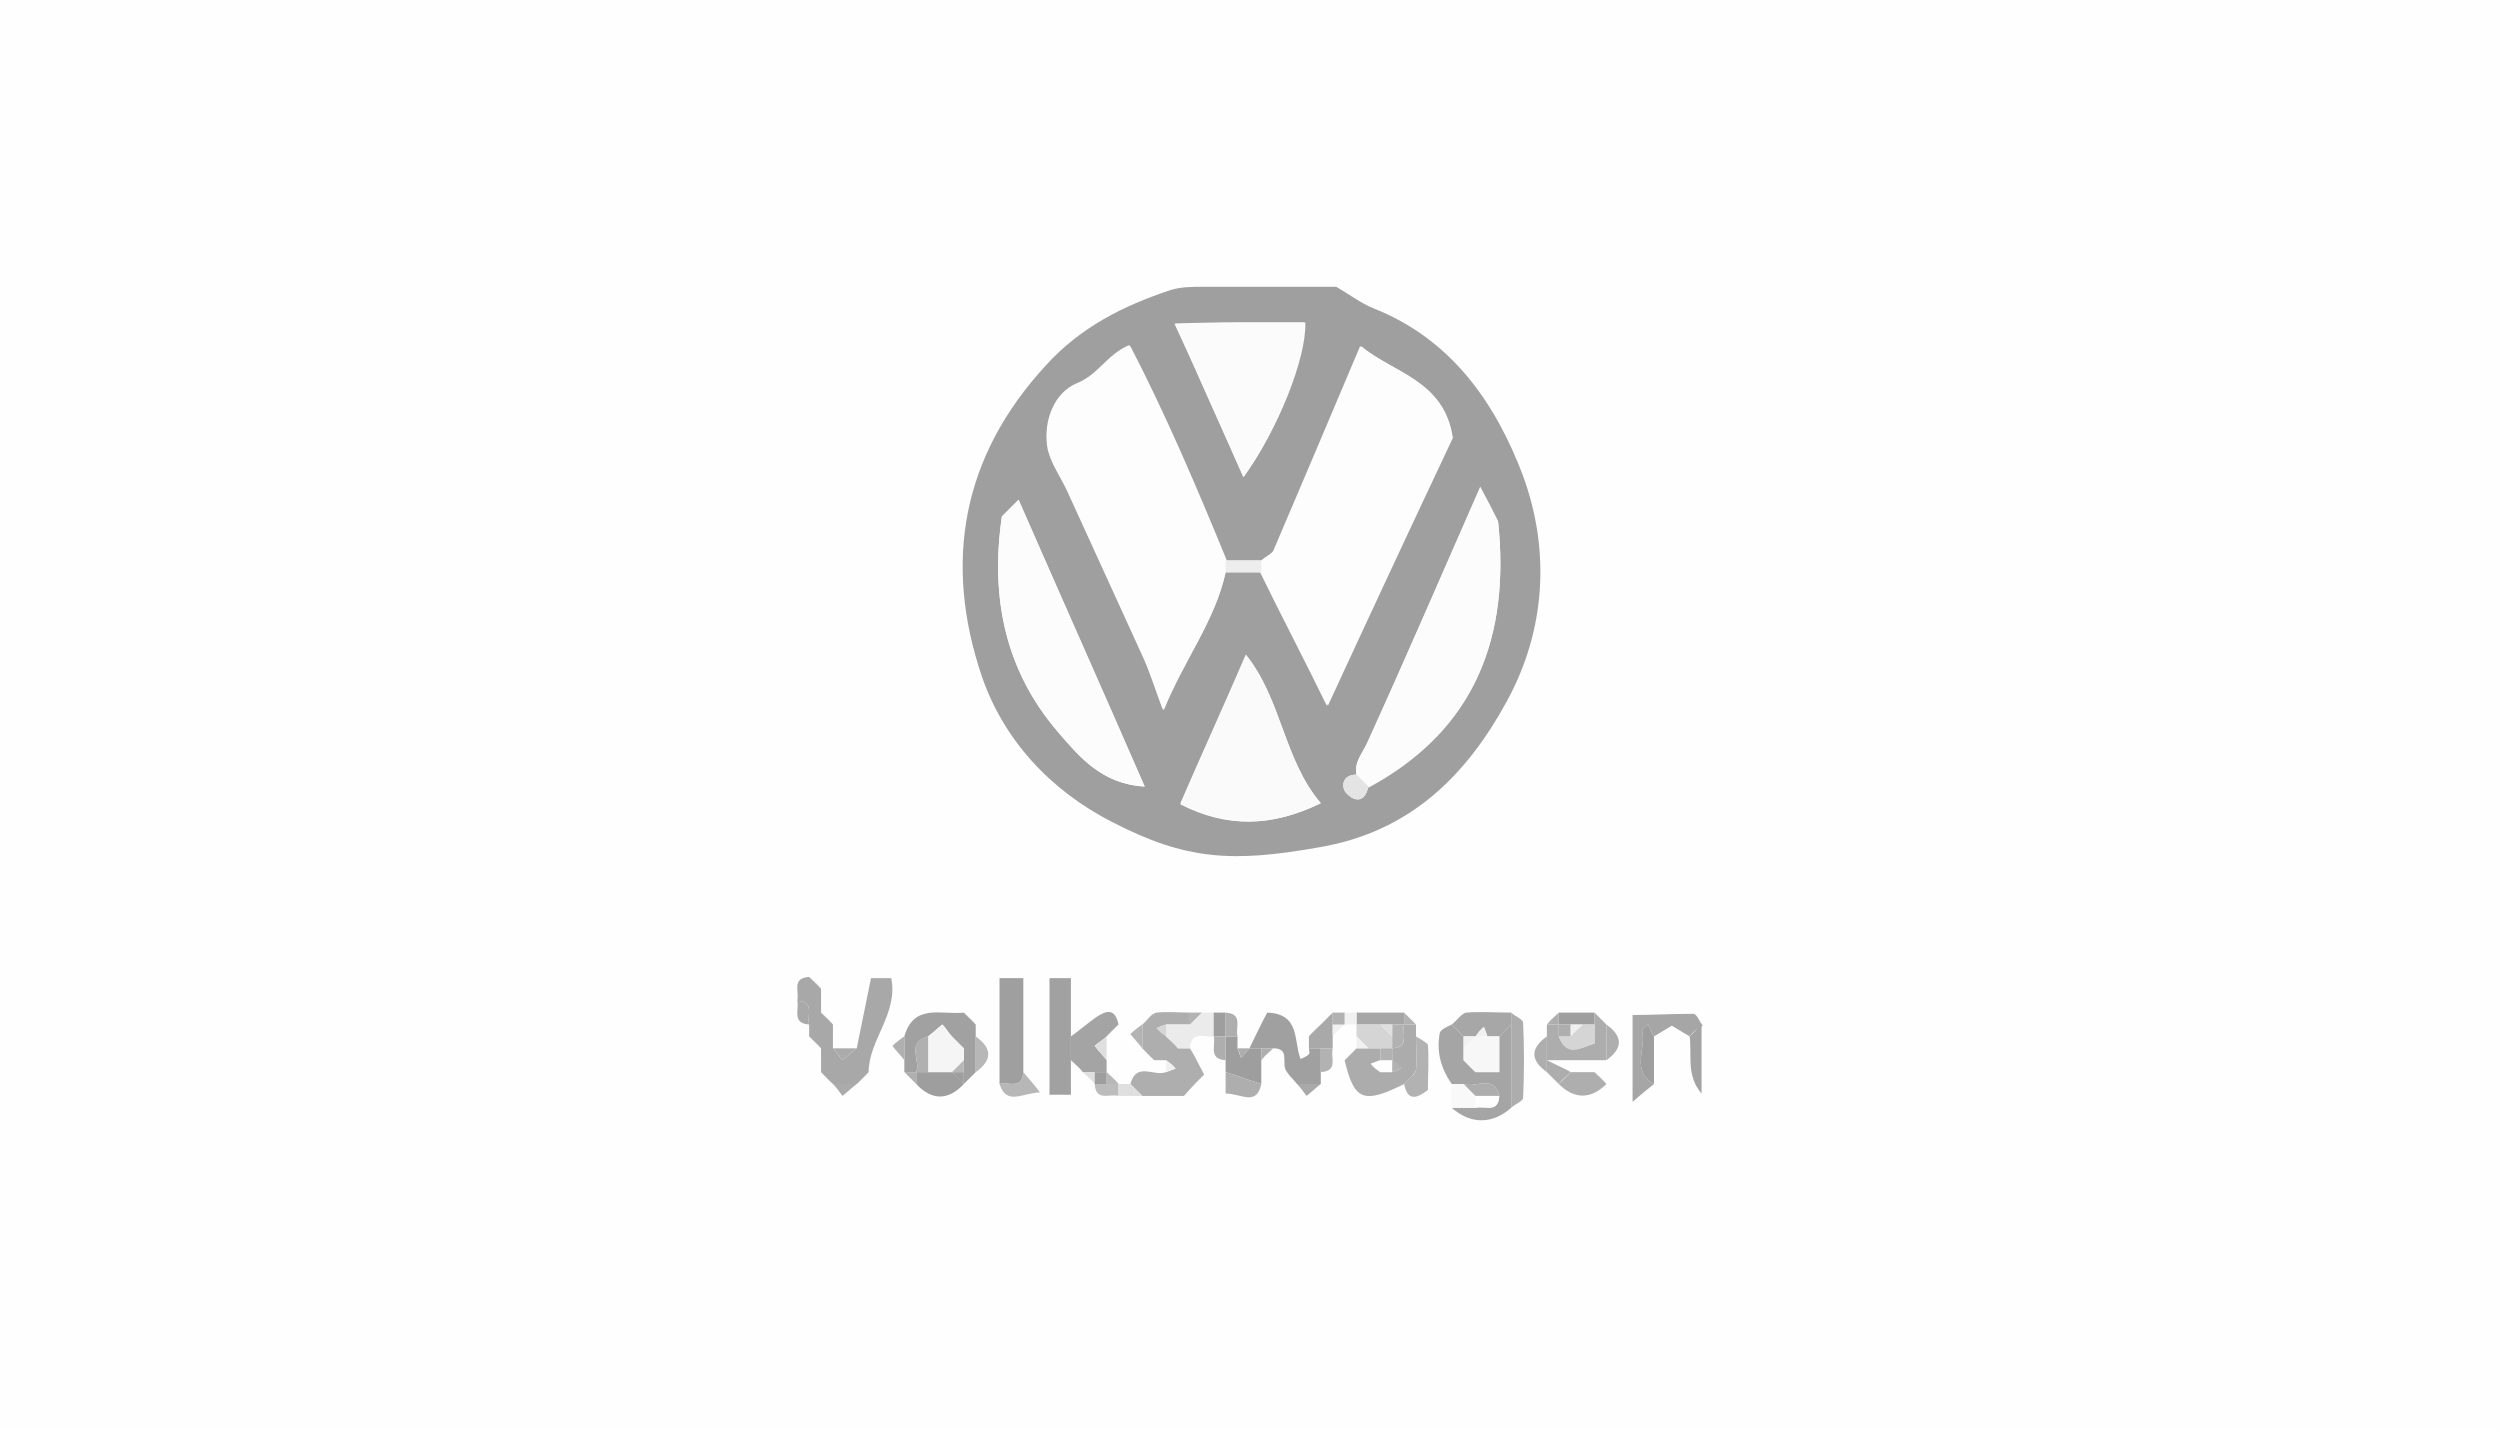
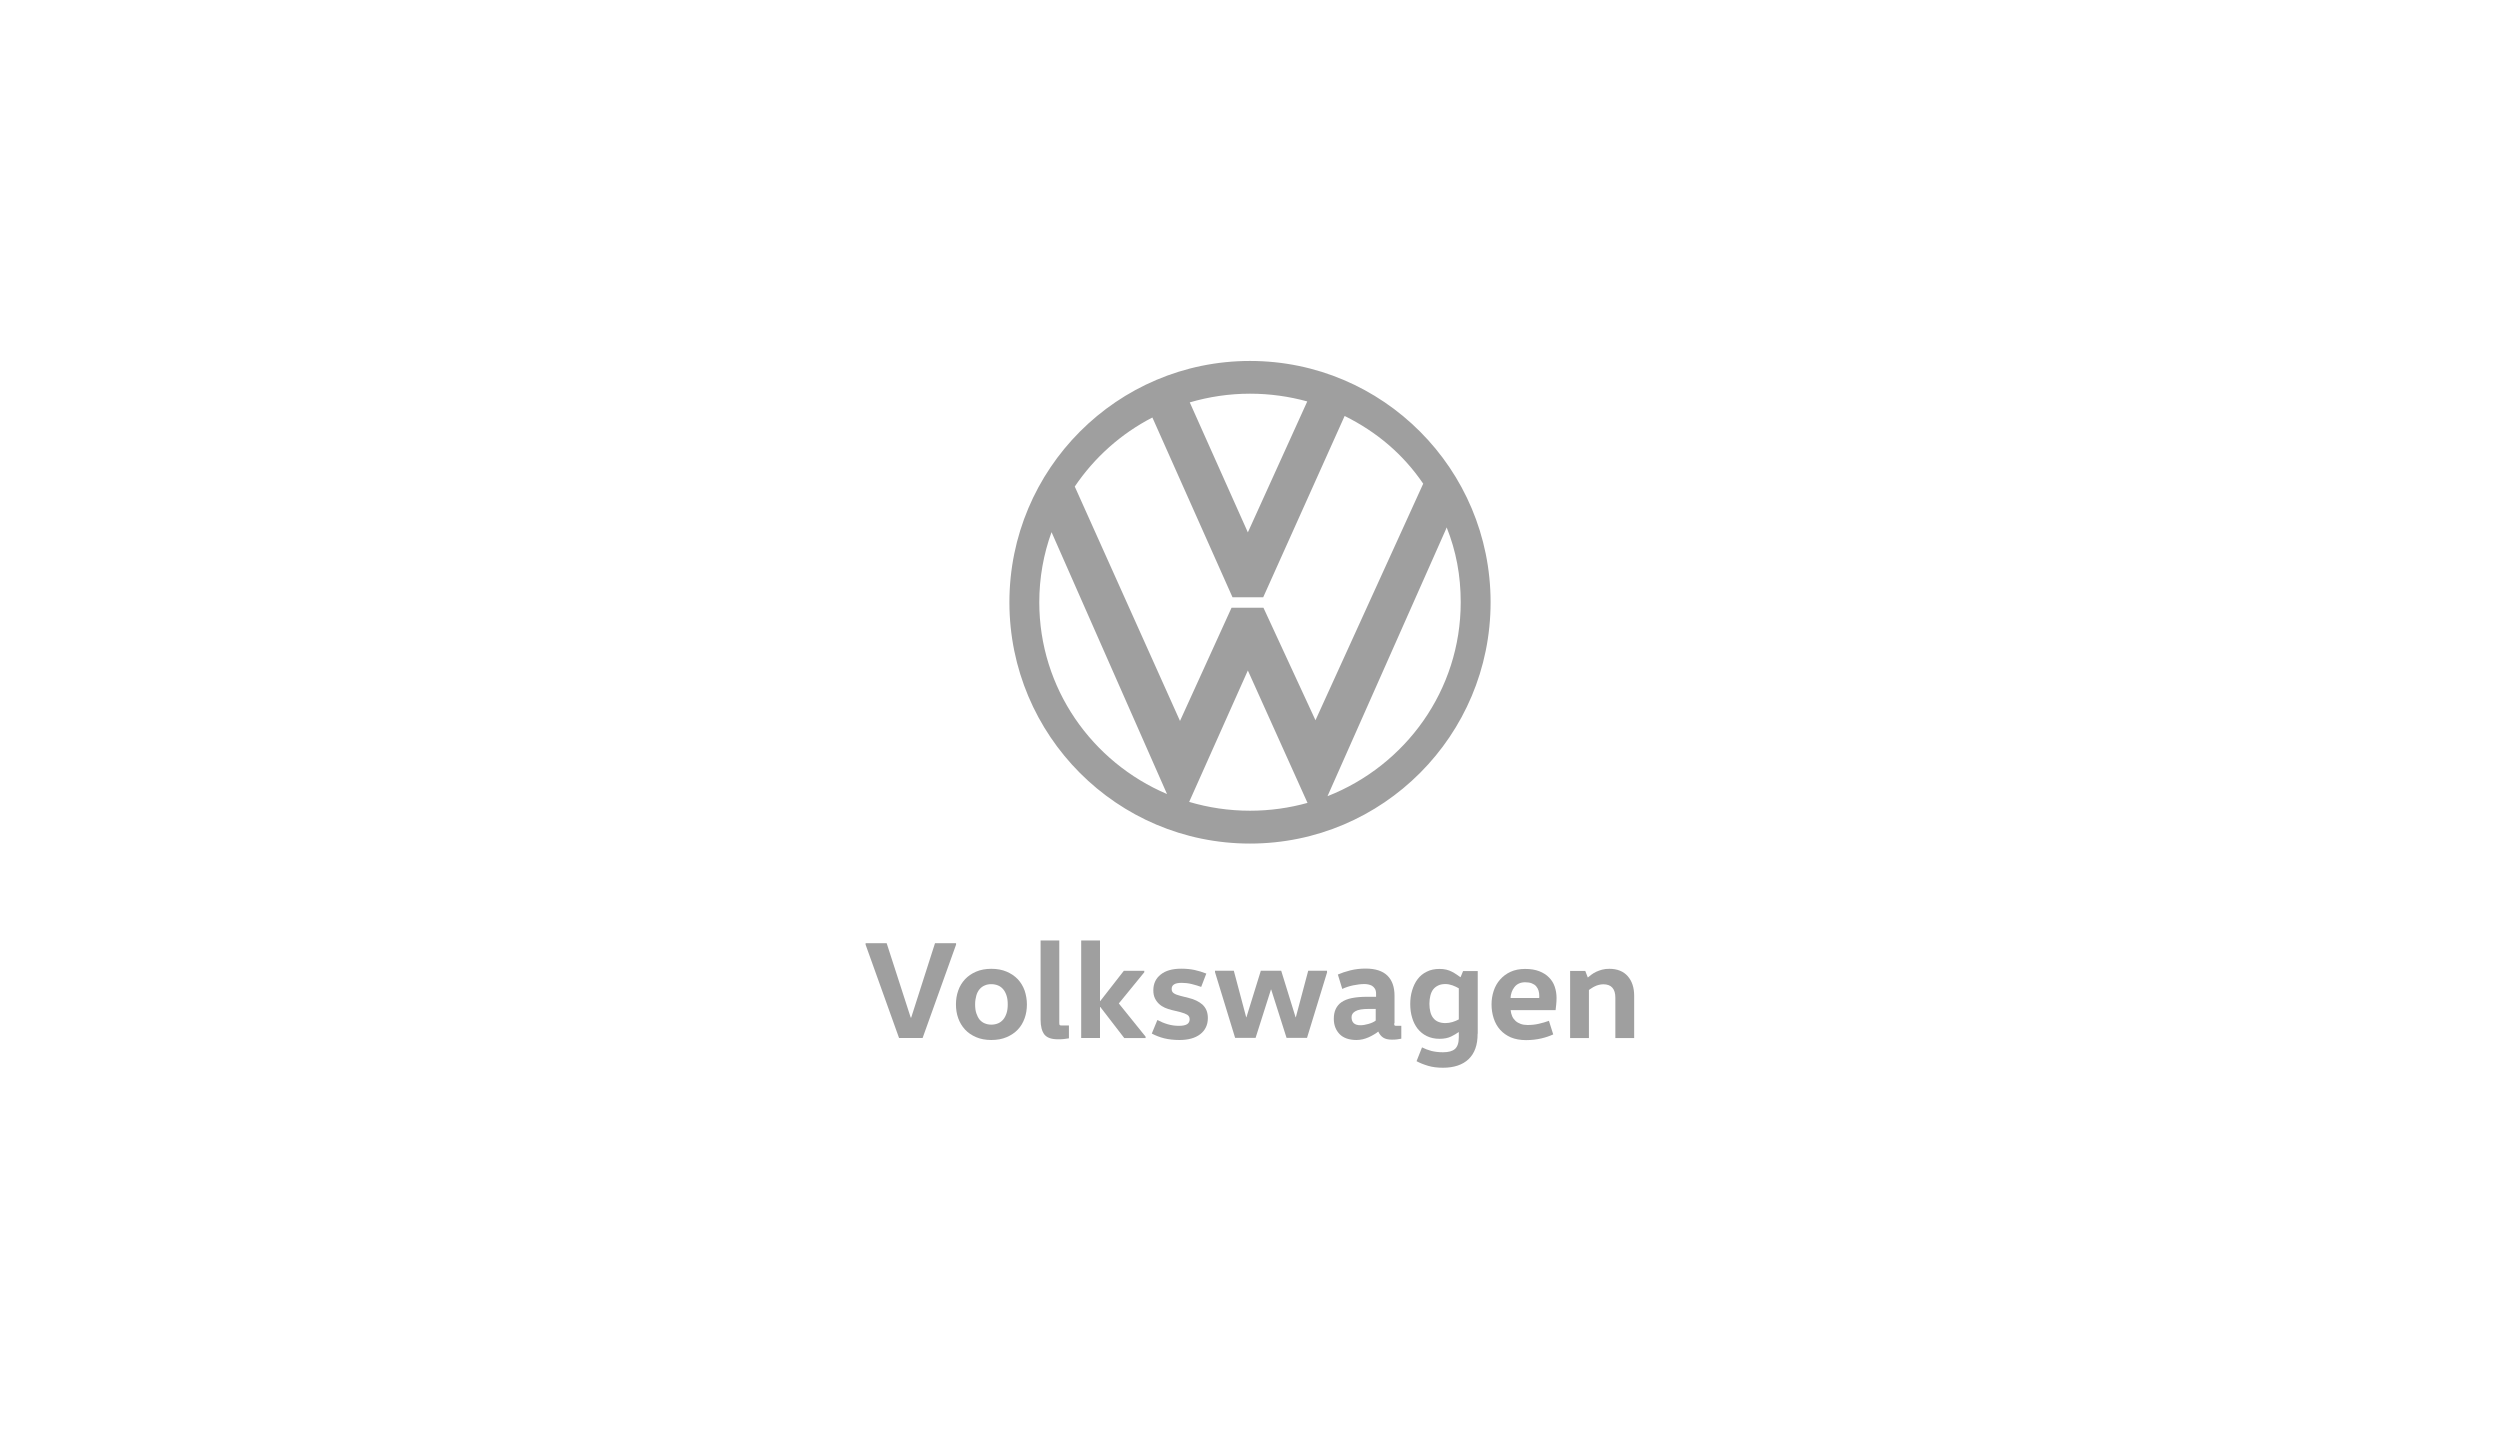
- <svg xmlns="http://www.w3.org/2000/svg" version="1.1" id="Warstwa_1" x="0px" y="0px" viewBox="0 0 210.1 120.1" style="enable-background:new 0 0 210.1 120.1;" xml:space="preserve">
+ <svg xmlns="http://www.w3.org/2000/svg" version="1.1" id="Warstwa_1" x="0px" y="0px" viewBox="0 0 210 120" style="enable-background:new 0 0 210 120;" xml:space="preserve">
  <style type="text/css">
- 	.st0{fill:#FEFEFE;}
- 	.st1{fill:#9F9F9F;}
- 	.st2{fill:#A8A8A8;}
- 	.st3{fill:#A5A5A5;}
- 	.st4{fill:#AEAEAE;}
- 	.st5{fill:#A1A1A1;}
- 	.st6{fill:#ACACAC;}
- 	.st7{fill:#A0A0A0;}
- 	.st8{fill:#A6A6A6;}
- 	.st9{fill:#ADADAD;}
- 	.st10{fill:#A4A4A4;}
- 	.st11{fill:#9E9E9E;}
- 	.st12{fill:#A7A7A7;}
- 	.st13{fill:#A3A3A3;}
- 	.st14{fill:#B2B2B2;}
- 	.st15{fill:#EBEBEB;}
- 	.st16{fill:#A9A9A9;}
- 	.st17{fill:#B7B7B7;}
- 	.st18{fill:#D5D5D5;}
- 	.st19{fill:#F9F9F9;}
- 	.st20{fill:#ABABAB;}
- 	.st21{fill:#DFDFDF;}
- 	.st22{fill:#B0B0B0;}
- 	.st23{fill:#B3B3B3;}
- 	.st24{fill:#BCBCBC;}
- 	.st25{fill:#F1F1F1;}
- 	.st26{fill:#FDFDFD;}
- 	.st27{fill:#FCFCFC;}
- 	.st28{fill:#FAFAFA;}
- 	.st29{fill:#FBFBFB;}
- 	.st30{fill:#EDEDED;}
- 	.st31{fill:#E4E4E4;}
- 	.st32{fill:#F7F7F7;}
- 	.st33{fill:#F2F2F2;}
- 	.st34{fill:#D6D6D6;}
- 	.st35{fill:#F5F5F5;}
- 	.st36{fill:#F0F0F0;}
+ 	.st0{fill:#9F9F9F;}
</style>
  <g>
-     <path class="st0" d="M0,120.1c0-40.3,0-80.7,0-121c70,0,140,0,210,0c0,40.3,0,80.7,0,121C140,120.1,70,120.1,0,120.1z M114,88.1   c-0.3,0.3-0.7,0.7-1,1c0.8,3.4,1.6,3.7,5,2c0.3,1.5,1.1,1.2,2,0.5c0-1.3,0.1-2.5,0-3.8c0-0.3-0.6-0.5-1-0.7c0-0.3,0-0.7,0-1   c-0.3-0.3-0.7-0.7-1-1c-1.3,0-2.7,0-4,0c-0.3,0-0.7,0-1,0s-0.7,0-1,0c-0.3,0.3-0.7,0.7-1,1c-0.3,0.3-0.7,0.7-1,1c0,0.3,0,0.7,0,1   c0,0.2,0.1,0.4,0,0.5c-0.2,0.2-0.4,0.3-0.7,0.4c-0.6-1.5,0-3.7-2.8-3.9c-0.5,0.9-1,2-1.5,3c-0.3,0-0.7,0-1,0c0-0.3,0-0.7,0-1   c-0.2-0.8,0.5-1.9-1-2c-0.3,0-0.7,0-1,0s-0.7,0-1,0s-0.7,0-1,0c-0.9,0-1.9-0.1-2.8,0c-0.4,0.1-0.8,0.6-1.2,1   c-0.3,0.3-0.7,0.5-1,0.8c0.3,0.4,0.7,0.8,1,1.2c0.3,0.3,0.7,0.7,1,1c0.3,0,0.7,0,1,0c0,0.3,0,0.7,0,1c-1,0.4-2.5-0.9-3,1   c-0.3,0-0.7,0-1,0c-0.3-0.3-0.7-0.7-1-1c0-0.3,0-0.7,0-1c0-0.7,0-1.3,0-2c0.3-0.3,0.7-0.7,1-1c-0.3-1.4-1-1.2-1.9-0.6   c-0.7,0.5-1.4,1.1-2.1,1.6c0-1.6,0-3.2,0-4.9c-0.8,0-1.2,0-1.8,0c0,3.3,0,6.5,0,9.8c0.6,0,1.1,0,1.8,0c0-1,0-2,0-2.9   c0.3,0.3,0.7,0.7,1,1s0.7,0.7,1,1c0.1,1.5,1.2,0.8,2,1c0.7,0,1.3,0,2,0c1.2,0,2.5,0,3.5,0c0.7-0.7,1.2-1.3,1.7-1.8   c-0.5-0.9-0.9-1.6-1.2-2.2c0.1-1.5,1.2-0.8,2-1c0.2,0.8-0.5,1.9,1,2c0,0.3,0,0.7,0,1c0,0.6,0,1.2,0,1.8c1.3,0,2.6,1,3-0.8   c0-0.7,0-1.3,0-2c0.3-0.3,0.7-0.7,1-1c1.3,0,0.8,1.1,1,1.7c0.2,0.5,0.6,0.8,1,1.3c0.3,0.3,0.5,0.7,0.8,1c0.4-0.3,0.8-0.7,1.2-1   c0-0.3,0-0.7,0-1c1.5-0.1,0.8-1.2,1-2c0-0.3,0-0.7,0-1c0.3-0.3,0.7-0.7,1-1c0.3,0,0.7,0,1,0c0,0.3,0,0.7,0,1S114,87.7,114,88.1z    M70,91.1c0.3,0.3,0.5,0.7,0.8,1c0.4-0.3,0.8-0.7,1.2-1c0.3-0.3,0.7-0.7,1-1c0-2.7,2.5-4.9,1.9-7.9c-0.7,0-1.1,0-1.7,0   c-0.4,2-0.8,4-1.2,5.9c-0.7,0-1.3,0-2,0c0-0.7,0-1.3,0-2c-0.3-0.3-0.7-0.7-1-1c0-0.7,0-1.3,0-2c-0.3-0.3-0.7-0.7-1-1   c-1.5,0.1-0.8,1.2-1,2c0.2,0.8-0.5,1.9,1,2c0,0.3,0,0.7,0,1c0.3,0.3,0.7,0.7,1,1c0,0.7,0,1.3,0,2C69.3,90.4,69.7,90.7,70,91.1z    M131,85.1c-0.3,0.3-0.7,0.7-1,1c0,0.3,0,0.7,0,1c-1.4,1-1.4,2,0,3c0.3,0.3,0.7,0.7,1,1c1.3,1.4,2.7,1.4,4,0c-0.3-0.3-0.7-0.7-1-1   c-0.7,0-1.3,0-2,0c-0.3-0.2-0.6-0.3-2-1c2.4,0,3.7,0,5,0c1.4-1,1.4-2,0-3c-0.3-0.3-0.7-0.7-1-1C133,85.1,132,85.1,131,85.1z    M77,91.1c1.3,1.4,2.7,1.4,4,0c0.3-0.3,0.7-0.7,1-1c1.4-1,1.4-2,0-3c0-0.3,0-0.7,0-1c-0.3-0.3-0.7-0.7-1-1c-1.9,0.2-4.2-0.8-5,2   c-0.3,0.3-0.7,0.5-1,0.8c0.3,0.4,0.7,0.8,1,1.2c0,0.3,0,0.7,0,1C76.3,90.4,76.7,90.7,77,91.1z M127,85.1c-1.3,0-2.5-0.1-3.8,0   c-0.4,0-0.8,0.6-1.2,1c-0.3,0.2-0.9,0.4-1,0.7c-0.3,1.5,0,3,1,4.3c0,0.7,0,1.3,0,2c1.6,1.4,3.4,1.4,5,0c0.3-0.3,0.9-0.5,1-0.8   c0.1-2.1,0.1-4.3,0-6.4C127.9,85.6,127.3,85.3,127,85.1z M143,86.1c-0.3-0.3-0.5-0.9-0.8-1c-1.7,0-3.5,0.1-5.1,0.1   c0,2.5,0,4.6,0,7.3c0.9-0.7,1.4-1.1,1.8-1.5c0-1.3,0-2.7,0-4c0.5-0.3,1-0.6,1.5-0.9c0.5,0.3,1,0.6,1.5,0.9c0.2,1.6-0.3,3.3,1,4.8   C143,90,143,88,143,86.1z M86,90.1c0-2.6,0-5.2,0-7.9c-0.8,0-1.2,0-2,0c0,3,0,6,0,8.9c0.6,1.9,1.8,0.8,3.4,0.7   C86.8,91,86.4,90.5,86,90.1z M112.3,24.1c-3.5,0-7.3,0-11.2,0c-1,0-2,0-2.9,0.3c-3.9,1.3-7.5,3.1-10.4,6.3   c-7.1,7.7-8.6,16.6-5.4,26.1c1.8,5.4,5.7,9.6,11,12.3c6.2,3.2,10,3.4,17.4,2.1c7.6-1.3,12.3-6,15.7-12.2c3.3-6,3.7-12.6,1.4-19   c-2.3-6.2-5.9-11.6-12.6-14.1C114.3,25.5,113.4,24.8,112.3,24.1z" />
-     <path class="st1" d="M112.3,24.1c1.2,0.7,2.1,1.4,3.1,1.8c6.6,2.6,10.3,8,12.6,14.1c2.3,6.3,1.9,13-1.4,19   c-3.4,6.2-8.1,10.9-15.7,12.2c-7.3,1.3-11.2,1.1-17.4-2.1c-5.3-2.7-9.2-7-11-12.3c-3.2-9.5-1.7-18.4,5.4-26.1   c2.9-3.2,6.5-5,10.4-6.3c0.9-0.3,1.9-0.3,2.9-0.3C104.9,24.1,108.7,24.1,112.3,24.1z M114,65.1c-1.2,0-1.3,1-0.9,1.5   c0.7,0.8,1.6,0.9,1.9-0.5c9.1-4.8,11.9-12.8,10.9-22.3c-0.5-1-0.9-1.8-1.5-2.9c-3.2,7.3-6.3,14.5-9.5,21.5   C114.5,63.3,113.8,64,114,65.1z M103,48.1c1,0,2,0,3,0c1.8,3.6,3.7,7.3,5.6,11.2c3.6-7.8,7.1-15.3,10.5-22.5   c-0.7-4.8-4.9-5.4-7.7-7.7c-2.5,6-4.9,11.6-7.3,17.2c-0.1,0.3-0.6,0.5-1,0.8c-1,0-2,0-3,0c-2.5-6.1-5.1-12.2-8.1-18   c-1.9,0.8-2.6,2.5-4.4,3.2c-1.8,0.7-2.8,3.1-2.5,5.3c0.2,1.3,1.1,2.5,1.7,3.8c2.1,4.6,4.2,9.2,6.3,13.8c0.6,1.3,1,2.6,1.7,4.5   C99.5,55.5,102.1,52.2,103,48.1z M84.2,43.4c-1,6.9,0.3,13,4.7,18.1c1.8,2.1,3.7,4.4,7.3,4.6c-3.6-8.2-7.1-16.1-10.6-24.1   C85,42.6,84.7,42.9,84.2,43.4z M111,67.5c-3.1-3.6-3.3-8.8-6.3-12.4c-1.9,4.4-3.8,8.5-5.5,12.5C103.1,69.6,106.9,69.5,111,67.5z    M104.5,40.1c2.9-4,5.2-10,5.1-13c-1.8,0-3.6,0-5.4,0c-1.8,0-3.5,0.1-5.5,0.1C100.8,31.7,102.6,35.8,104.5,40.1z" />
-     <path class="st2" d="M68,87.1c0-0.3,0-0.7,0-1c-0.2-0.8,0.5-1.9-1-2c0.2-0.8-0.5-1.9,1-2c0.3,0.3,0.7,0.7,1,1c0,0.7,0,1.3,0,2   c0.3,0.3,0.7,0.7,1,1c0,0.7,0,1.3,0,2c0.3,0.3,0.5,0.7,0.8,1c0.4-0.3,0.8-0.7,1.2-1c0.4-2,0.8-3.9,1.2-5.9c0.6,0,1,0,1.7,0   c0.6,3-1.9,5.2-1.9,7.9c-0.3,0.3-0.7,0.7-1,1c-0.7,0-1.3,0-2,0c-0.3-0.3-0.7-0.7-1-1c0-0.7,0-1.3,0-2C68.7,87.7,68.3,87.4,68,87.1z   " />
-     <path class="st3" d="M122,91.1c-0.9-1.3-1.3-2.7-1-4.3c0.1-0.3,0.6-0.5,1-0.7c0.3,0.3,0.7,0.7,1,1c0,0.3,0,0.7,0,1s0,0.7,0,1   c0.3,0.3,0.7,0.7,1,1c0.6,0,1.2,0,2,0c0-1.2,0-2.1,0-3c0.3-0.3,0.7-0.7,1-1c0,2.3,0,4.7,0,7c-1.6,1.4-3.4,1.4-5,0c0.7,0,1.3,0,2,0   c0.8-0.2,1.9,0.5,2-1c-0.5-1.9-2-0.6-3-1C122.7,91.1,122.3,91.1,122,91.1z" />
-     <path class="st4" d="M100,88.1c0.4,0.6,0.7,1.3,1.2,2.2c-0.5,0.5-1,1-1.7,1.8c-1.1,0-2.3,0-3.5,0c-0.3-0.3-0.7-0.7-1-1   c0.5-1.9,2-0.6,3-1c0.3-0.1,0.6-0.2,0.8-0.3c-0.3-0.2-0.6-0.4-0.8-0.7c-0.3,0-0.7,0-1,0c-0.3-0.3-0.7-0.7-1-1c0-0.7,0-1.3,0-2   c0.4-0.3,0.7-0.9,1.2-1c0.9-0.1,1.9,0,2.8,0c0,0.3,0,0.7,0,1c-0.7,0-1.3,0-2,0c-0.3,0.1-0.6,0.2-0.8,0.3c0.3,0.2,0.6,0.4,0.8,0.7   c0.3,0.3,0.7,0.7,1,1C99.3,88.1,99.7,88.1,100,88.1z" />
-     <path class="st5" d="M90,89.1c0,0.9,0,1.9,0,2.9c-0.8,0-1.2,0-1.8,0c0-3.3,0-6.5,0-9.8c0.6,0,1.1,0,1.8,0c0,1.7,0,3.3,0,4.9   C90,87.7,90,88.4,90,89.1z" />
-     <path class="st6" d="M119,86.1c0,0.3,0,0.7,0,1c0,0.9,0.1,1.9,0,2.8c-0.1,0.4-0.6,0.8-1,1.2c-3.4,1.7-4.2,1.4-5-2   c0.3-0.3,0.7-0.7,1-1c0.3,0,0.7,0,1,0s0.7,0,1,0c0,0.3,0,0.7,0,1c-0.3,0.1-0.6,0.2-0.8,0.3c0.3,0.2,0.6,0.4,0.8,0.7   c0.3,0,0.7,0,1,0c0.3-0.1,0.6-0.2,0.8-0.3c-0.3-0.2-0.6-0.4-0.8-0.7c0-0.3,0-0.7,0-1c1.5-0.1,0.8-1.2,1-2   C118.3,86.1,118.7,86.1,119,86.1z" />
-     <path class="st1" d="M84,91.1c0-2.9,0-5.9,0-8.9c0.8,0,1.2,0,2,0c0,2.7,0,5.3,0,7.9C85.9,91.6,84.8,90.9,84,91.1z" />
-     <path class="st7" d="M111,90.1c0,0.3,0,0.7,0,1c-0.7,0-1.3,0-2,0c-0.3-0.4-0.8-0.8-1-1.3c-0.2-0.7,0.3-1.7-1-1.7c-0.3,0-0.7,0-1,0   s-0.7,0-1,0c0.5-1,1-2.1,1.5-3c2.8,0.1,2.2,2.4,2.8,3.9c0.2-0.1,0.5-0.2,0.7-0.4c0.1-0.1,0-0.3,0-0.5c0.3,0,0.7,0,1,0   C111,88.7,111,89.4,111,90.1z" />
-     <path class="st5" d="M76,87.1c0.8-2.8,3.1-1.8,5-2c0.3,0.3,0.7,0.7,1,1c0,0.3,0,0.7,0,1c0,1,0,2,0,3c-0.3,0.3-0.7,0.7-1,1   c0-0.3,0-0.7,0-1s0-0.7,0-1s0-0.7,0-1c-0.3-0.3-0.7-0.7-1-1c-0.3-0.3-0.5-0.7-0.8-1c-0.4,0.3-0.8,0.7-1.2,1c-1.9,0.5-0.6,2-1,3   c-0.3,0-0.7,0-1,0c0-0.3,0-0.7,0-1C76,88.4,76,87.7,76,87.1z" />
-     <path class="st8" d="M142,87.1c-0.5-0.3-1-0.6-1.5-0.9c-0.5,0.3-1,0.6-1.5,0.9c-0.2-0.3-0.3-0.6-0.5-1c-0.3,0.3-0.5,0.4-0.5,0.5   c0.4,1.5-1,3.4,1,4.5c-0.5,0.4-1,0.8-1.8,1.5c0-2.7,0-4.8,0-7.3c1.6,0,3.3-0.1,5.1-0.1c0.3,0,0.5,0.6,0.8,1   C142.7,86.4,142.3,86.7,142,87.1z" />
-     <path class="st9" d="M131,91.1c-0.3-0.3-0.7-0.7-1-1c0-1,0-2,0-3c0-0.3,0-0.7,0-1c0.3,0,0.7,0,1,0c0,0.3,0,0.7,0,1   c0.7,1.8,1.9,0.9,3,0.6c0-0.6,0-1.1,0-1.6c0-0.3,0-0.7,0-1c0.3,0.3,0.7,0.7,1,1c0,1,0,2,0,3c-1.3,0-2.5,0-5,0c1.4,0.7,1.7,0.8,2,1   C131.7,90.4,131.3,90.7,131,91.1z" />
-     <path class="st10" d="M90,89.1c0-0.7,0-1.3,0-2c0.7-0.5,1.4-1.1,2.1-1.6c0.9-0.6,1.6-0.8,1.9,0.6c-0.3,0.3-0.7,0.7-1,1   c-0.3,0.3-0.7,0.5-1,0.8c0.3,0.4,0.7,0.8,1,1.2c0,0.3,0,0.7,0,1c-0.3,0-0.7,0-1,0s-0.7,0-1,0C90.7,89.7,90.3,89.4,90,89.1z" />
-     <path class="st9" d="M127,93.1c0-2.3,0-4.7,0-7c0-0.3,0-0.7,0-1c0.3,0.3,0.9,0.5,1,0.8c0.1,2.1,0.1,4.3,0,6.4   C127.9,92.6,127.3,92.8,127,93.1z" />
-     <path class="st11" d="M105,88.1c0.3,0,0.7,0,1,0c0,0.3,0,0.7,0,1c0,0.7,0,1.3,0,2c-1-0.3-2-0.7-3-1c0-0.3,0-0.7,0-1   c0-0.7,0-1.3,0-2c0.3,0,0.7,0,1,0c0,0.3,0,0.7,0,1c0.1,0.3,0.2,0.6,0.3,0.8C104.6,88.6,104.8,88.4,105,88.1z" />
-     <path class="st11" d="M81,91.1c-1.3,1.4-2.7,1.4-4,0c0-0.3,0-0.7,0-1c0.3,0,0.7,0,1,0c0.7,0,1.3,0,2,0C80.3,90.4,80.7,90.7,81,91.1   z" />
-     <path class="st12" d="M127,85.1c0,0.3,0,0.7,0,1c-0.3,0.3-0.7,0.7-1,1c-0.3,0-0.7,0-1,0c-0.1-0.3-0.2-0.6-0.3-0.8   c-0.2,0.3-0.4,0.6-0.7,0.8c-0.3,0-0.7,0-1,0c-0.3-0.3-0.7-0.7-1-1c0.4-0.3,0.8-0.9,1.2-1C124.5,85,125.7,85.1,127,85.1z" />
-     <path class="st4" d="M131,91.1c0.3-0.3,0.7-0.7,1-1c0.7,0,1.3,0,2,0c0.3,0.3,0.7,0.7,1,1C133.7,92.4,132.3,92.4,131,91.1z" />
-     <path class="st13" d="M142,87.1c0.3-0.3,0.7-0.7,1-1c0,1.9,0,3.9,0,5.8C141.7,90.4,142.2,88.7,142,87.1z" />
-     <path class="st14" d="M118,91.1c0.3-0.4,0.9-0.7,1-1.2c0.1-0.9,0-1.9,0-2.8c0.3,0.2,0.9,0.5,1,0.7c0.1,1.3,0,2.5,0,3.8   C119.1,92.3,118.3,92.6,118,91.1z" />
-     <path class="st15" d="M100,88.1c-0.3,0-0.7,0-1,0c-0.3-0.3-0.7-0.7-1-1c0-0.3,0-0.7,0-1c0.7,0,1.3,0,2,0c0.3-0.3,0.7-0.7,1-1   c0.3,0,0.7,0,1,0c0,0.7,0,1.3,0,2C101.2,87.2,100.1,86.6,100,88.1z" />
-     <path class="st11" d="M139,91.1c-2-1.1-0.6-3-1-4.5c0-0.1,0.2-0.2,0.5-0.5c0.2,0.4,0.3,0.7,0.5,1C139,88.4,139,89.7,139,91.1z" />
-     <path class="st8" d="M114,85.1c1.3,0,2.7,0,4,0c0,0.3,0,0.7,0,1c-0.3,0-0.7,0-1,0s-0.7,0-1,0c-0.7,0-1.3,0-2,0   C114,85.7,114,85.4,114,85.1z" />
-     <path class="st16" d="M111,88.1c-0.3,0-0.7,0-1,0c0-0.3,0-0.7,0-1c0.3-0.3,0.7-0.7,1-1c0.3-0.3,0.7-0.7,1-1c0,0.3,0,0.7,0,1   s0,0.7,0,1s0,0.7,0,1C111.7,88.1,111.3,88.1,111,88.1z" />
-     <path class="st17" d="M84,91.1c0.8-0.2,1.9,0.5,2-1c0.4,0.5,0.8,0.9,1.4,1.7C85.8,91.9,84.6,92.9,84,91.1z" />
-     <path class="st4" d="M103,90.1c1,0.3,2,0.7,3,1c-0.4,1.9-1.7,0.8-3,0.8C103,91.3,103,90.7,103,90.1z" />
-     <path class="st18" d="M114,86.1c0.7,0,1.3,0,2,0c0.3,0.3,0.7,0.7,1,1c0,0.3,0,0.7,0,1c-0.3,0-0.7,0-1,0s-0.7,0-1,0   c-0.3-0.3-0.7-0.7-1-1C114,86.7,114,86.4,114,86.1z" />
-     <path class="st17" d="M82,90.1c0-1,0-2,0-3C83.4,88.1,83.4,89.1,82,90.1z" />
-     <path class="st4" d="M130,87.1c0,1,0,2,0,3C128.6,89.1,128.6,88.1,130,87.1z" />
-     <path class="st4" d="M135,89.1c0-1,0-2,0-3C136.4,87.1,136.4,88.1,135,89.1z" />
-     <path class="st19" d="M124,93.1c-0.7,0-1.3,0-2,0c0-0.7,0-1.3,0-2c0.3,0,0.7,0,1,0c0.3,0.3,0.7,0.7,1,1C124,92.4,124,92.7,124,93.1   z" />
-     <path class="st11" d="M134,85.1c0,0.3,0,0.7,0,1c-0.3,0-0.7,0-1,0s-0.7,0-1,0s-0.7,0-1,0c0-0.3,0-0.7,0-1   C132,85.1,133,85.1,134,85.1z" />
-     <path class="st14" d="M111,88.1c0.3,0,0.7,0,1,0c-0.2,0.8,0.5,1.9-1,2C111,89.4,111,88.7,111,88.1z" />
-     <path class="st20" d="M72,88.1c-0.4,0.3-0.8,0.7-1.2,1c-0.3-0.3-0.5-0.7-0.8-1C70.7,88.1,71.3,88.1,72,88.1z" />
-     <path class="st11" d="M102,87.1c0-0.7,0-1.3,0-2c0.3,0,0.7,0,1,0c0,0.7,0,1.3,0,2C102.7,87.1,102.3,87.1,102,87.1z" />
-     <path class="st4" d="M103,87.1c0-0.7,0-1.3,0-2c1.5,0.1,0.8,1.2,1,2C103.7,87.1,103.3,87.1,103,87.1z" />
-     <path class="st4" d="M102,87.1c0.3,0,0.7,0,1,0c0,0.7,0,1.3,0,2C101.5,89,102.2,87.8,102,87.1z" />
-     <path class="st16" d="M67,84.1c1.5,0.1,0.8,1.2,1,2C66.5,86,67.2,84.8,67,84.1z" />
-     <path class="st21" d="M93,89.1c-0.3-0.4-0.7-0.8-1-1.2c0.3-0.3,0.7-0.5,1-0.8C93,87.7,93,88.4,93,89.1z" />
-     <path class="st22" d="M76,87.1c0,0.7,0,1.3,0,2c-0.3-0.4-0.7-0.8-1-1.2C75.3,87.6,75.7,87.3,76,87.1z" />
-     <path class="st23" d="M96,86.1c0,0.7,0,1.3,0,2c-0.3-0.4-0.7-0.8-1-1.2C95.3,86.6,95.7,86.3,96,86.1z" />
-     <path class="st20" d="M70,91.1c0.7,0,1.3,0,2,0c-0.4,0.3-0.8,0.7-1.2,1C70.5,91.7,70.3,91.4,70,91.1z" />
-     <path class="st24" d="M94,92.1c-0.8-0.2-1.9,0.5-2-1c0.3,0,0.7,0,1,0s0.7,0,1,0C94,91.4,94,91.7,94,92.1z" />
-     <path class="st21" d="M94,92.1c0-0.3,0-0.7,0-1c0.3,0,0.7,0,1,0c0.3,0.3,0.7,0.7,1,1C95.3,92.1,94.7,92.1,94,92.1z" />
-     <path class="st16" d="M109,91.1c0.7,0,1.3,0,2,0c-0.4,0.3-0.8,0.7-1.2,1C109.5,91.7,109.3,91.4,109,91.1z" />
-     <path class="st25" d="M98,89.1c0.3,0.2,0.6,0.4,0.8,0.7c-0.3,0.1-0.6,0.2-0.8,0.3C98,89.7,98,89.4,98,89.1z" />
-     <path class="st16" d="M69,90.1c0.3,0.3,0.7,0.7,1,1C69.7,90.7,69.3,90.4,69,90.1z" />
-     <path class="st20" d="M72,91.1c0.3-0.3,0.7-0.7,1-1C72.7,90.4,72.3,90.7,72,91.1z" />
-     <path class="st22" d="M77,90.1c0,0.3,0,0.7,0,1c-0.3-0.3-0.7-0.7-1-1C76.3,90.1,76.7,90.1,77,90.1z" />
-     <path class="st16" d="M70,86.1c-0.3-0.3-0.7-0.7-1-1C69.3,85.4,69.7,85.7,70,86.1z" />
-     <path class="st21" d="M91,90.1c0.3,0,0.7,0,1,0c0,0.3,0,0.7,0,1C91.7,90.7,91.3,90.4,91,90.1z" />
-     <path class="st17" d="M94,91.1c-0.3,0-0.7,0-1,0c0-0.3,0-0.7,0-1C93.3,90.4,93.7,90.7,94,91.1z" />
-     <path class="st13" d="M135,91.1c-0.3-0.3-0.7-0.7-1-1C134.3,90.4,134.7,90.7,135,91.1z" />
-     <path class="st16" d="M69,83.1c-0.3-0.3-0.7-0.7-1-1C68.3,82.4,68.7,82.7,69,83.1z" />
-     <path class="st25" d="M112,87.1c0-0.3,0-0.7,0-1c0.3,0,0.7,0,1,0C112.7,86.4,112.3,86.7,112,87.1z" />
-     <path class="st14" d="M111,86.1c-0.3,0.3-0.7,0.7-1,1C110.3,86.7,110.7,86.4,111,86.1z" />
-     <path class="st21" d="M93,87.1c0.3-0.3,0.7-0.7,1-1C93.7,86.4,93.3,86.7,93,87.1z" />
-     <path class="st4" d="M131,85.1c0,0.3,0,0.7,0,1c-0.3,0-0.7,0-1,0C130.3,85.7,130.7,85.4,131,85.1z" />
-     <path class="st16" d="M68,87.1c0.3,0.3,0.7,0.7,1,1C68.7,87.7,68.3,87.4,68,87.1z" />
-     <path class="st14" d="M118,86.1c0-0.3,0-0.7,0-1c0.3,0.3,0.7,0.7,1,1C118.7,86.1,118.3,86.1,118,86.1z" />
-     <path class="st25" d="M114,85.1c0,0.3,0,0.7,0,1c-0.3,0-0.7,0-1,0c0-0.3,0-0.7,0-1C113.3,85.1,113.7,85.1,114,85.1z" />
-     <path class="st25" d="M114,87.1c0.3,0.3,0.7,0.7,1,1c-0.3,0-0.7,0-1,0C114,87.7,114,87.4,114,87.1z" />
-     <path class="st14" d="M113,85.1c0,0.3,0,0.7,0,1c-0.3,0-0.7,0-1,0c0-0.3,0-0.7,0-1C112.3,85.1,112.7,85.1,113,85.1z" />
-     <path class="st23" d="M96,88.1c0.3,0.3,0.7,0.7,1,1C96.7,88.7,96.3,88.4,96,88.1z" />
-     <path class="st4" d="M105,88.1c-0.2,0.3-0.4,0.6-0.7,0.8c-0.1-0.3-0.2-0.6-0.3-0.8C104.3,88.1,104.7,88.1,105,88.1z" />
-     <path class="st23" d="M101,85.1c-0.3,0.3-0.7,0.7-1,1c0-0.3,0-0.7,0-1C100.3,85.1,100.7,85.1,101,85.1z" />
-     <path class="st4" d="M106,89.1c0-0.3,0-0.7,0-1c0.3,0,0.7,0,1,0C106.7,88.4,106.3,88.7,106,89.1z" />
-     <path class="st17" d="M82,86.1c-0.3-0.3-0.7-0.7-1-1C81.3,85.4,81.7,85.7,82,86.1z" />
-     <path class="st25" d="M114,88.1c-0.3,0.3-0.7,0.7-1,1C113.3,88.7,113.7,88.4,114,88.1z" />
-     <path class="st26" d="M106,47.1c0.3-0.3,0.8-0.5,1-0.8c2.4-5.6,4.8-11.3,7.3-17.2c2.9,2.3,7,2.8,7.7,7.7   c-3.4,7.3-6.9,14.8-10.5,22.5c-1.9-3.9-3.8-7.5-5.6-11.2C106,47.7,106,47.4,106,47.1z" />
-     <path class="st26" d="M103,48.1c-0.9,4.1-3.5,7.4-5.3,11.5c-0.7-1.9-1.1-3.2-1.7-4.5c-2.1-4.6-4.2-9.2-6.3-13.8   c-0.6-1.3-1.5-2.5-1.7-3.8c-0.3-2.2,0.6-4.5,2.5-5.3c1.8-0.7,2.5-2.4,4.4-3.2c3,5.8,5.6,11.9,8.1,18C103,47.4,103,47.7,103,48.1z" />
-     <path class="st27" d="M114,65.1c-0.2-1.1,0.5-1.7,0.9-2.6c3.2-7.1,6.3-14.3,9.5-21.5c0.5,1.1,1,1.9,1.5,2.9   c1,9.5-1.8,17.4-10.9,22.3C114.7,65.7,114.3,65.4,114,65.1z" />
-     <path class="st27" d="M84.2,43.4c0.4-0.4,0.8-0.8,1.4-1.4c3.5,8,7,15.8,10.6,24.1c-3.6-0.2-5.5-2.5-7.3-4.6   C84.5,56.3,83.2,50.2,84.2,43.4z" />
-     <path class="st28" d="M111,67.5c-4.1,2-7.9,2.1-11.8,0c1.7-3.9,3.6-8.1,5.5-12.5C107.7,58.7,107.9,63.9,111,67.5z" />
-     <path class="st29" d="M104.5,40.1c-1.9-4.3-3.8-8.4-5.7-12.9c1.9-0.1,3.7-0.1,5.5-0.1c1.8,0,3.6,0,5.4,0   C109.8,30.1,107.4,36.1,104.5,40.1z" />
-     <path class="st30" d="M103,48.1c0-0.3,0-0.7,0-1c1,0,2,0,3,0c0,0.3,0,0.7,0,1C105,48.1,104,48.1,103,48.1z" />
-     <path class="st31" d="M115,66.1c-0.3,1.4-1.2,1.3-1.9,0.5c-0.4-0.5-0.3-1.5,0.9-1.5C114.3,65.4,114.7,65.7,115,66.1z" />
-     <path class="st32" d="M125,87.1c0.3,0,0.7,0,1,0c0,0.9,0,1.8,0,3c-0.8,0-1.4,0-2,0c-0.3-0.3-0.7-0.7-1-1c0-0.3,0-0.7,0-1   c0.3-0.3,0.7-0.7,1-1C124.3,87.1,124.7,87.1,125,87.1z" />
-     <path class="st9" d="M124,92.1c-0.3-0.3-0.7-0.7-1-1c1,0.4,2.5-0.9,3,1C125.3,92.1,124.7,92.1,124,92.1z" />
-     <path class="st0" d="M124,92.1c0.7,0,1.3,0,2,0c-0.1,1.5-1.2,0.8-2,1C124,92.7,124,92.4,124,92.1z" />
-     <path class="st33" d="M123,89.1c0.3,0.3,0.7,0.7,1,1C123.7,89.7,123.3,89.4,123,89.1z" />
-     <path class="st33" d="M124,87.1c-0.3,0.3-0.7,0.7-1,1c0-0.3,0-0.7,0-1C123.3,87.1,123.7,87.1,124,87.1z" />
-     <path class="st34" d="M98,86.1c0,0.3,0,0.7,0,1c-0.3-0.2-0.6-0.4-0.8-0.7C97.4,86.3,97.7,86.2,98,86.1z" />
-     <path class="st23" d="M98,87.1c0.3,0.3,0.7,0.7,1,1C98.7,87.7,98.3,87.4,98,87.1z" />
-     <path class="st14" d="M117,88.1c0-0.3,0-0.7,0-1s0-0.7,0-1c0.3,0,0.7,0,1,0C117.8,86.8,118.5,88,117,88.1z" />
-     <path class="st0" d="M116,90.1c-0.3-0.2-0.6-0.4-0.8-0.7c0.3-0.1,0.6-0.2,0.8-0.3C116,89.4,116,89.7,116,90.1z" />
-     <path class="st0" d="M116,90.1c0-0.3,0-0.7,0-1c0.3,0,0.7,0,1,0c0,0.3,0,0.7,0,1C116.7,90.1,116.3,90.1,116,90.1z" />
-     <path class="st14" d="M117,90.1c0-0.3,0-0.7,0-1c0.3,0.2,0.6,0.4,0.8,0.7C117.6,89.9,117.3,90,117,90.1z" />
-     <path class="st14" d="M117,89.1c-0.3,0-0.7,0-1,0c0-0.3,0-0.7,0-1c0.3,0,0.7,0,1,0C117,88.4,117,88.7,117,89.1z" />
-     <path class="st35" d="M80,90.1c-0.7,0-1.3,0-2,0c0-1,0-2,0-3c0.4-0.3,0.8-0.7,1.2-1c0.3,0.3,0.5,0.7,0.8,1c0.3,0.3,0.7,0.7,1,1   c0,0.3,0,0.7,0,1C80.7,89.4,80.3,89.7,80,90.1z" />
-     <path class="st22" d="M78,87.1c0,1,0,2,0,3c-0.3,0-0.7,0-1,0C77.4,89.1,76.1,87.5,78,87.1z" />
-     <path class="st11" d="M81,91.1c-0.3-0.3-0.7-0.7-1-1c0.3,0,0.7,0,1,0C81,90.4,81,90.7,81,91.1z" />
-     <path class="st17" d="M81,88.1c-0.3-0.3-0.7-0.7-1-1C80.3,87.4,80.7,87.7,81,88.1z" />
-     <path class="st17" d="M81,90.1c-0.3,0-0.7,0-1,0c0.3-0.3,0.7-0.7,1-1C81,89.4,81,89.7,81,90.1z" />
-     <path class="st18" d="M133,86.1c0.3,0,0.7,0,1,0c0,0.5,0,1,0,1.6c-1.1,0.3-2.3,1.3-3-0.6c0.3,0,0.7,0,1,0   C132.3,86.7,132.7,86.4,133,86.1z" />
-     <path class="st4" d="M132,87.1c-0.3,0-0.7,0-1,0c0-0.3,0-0.7,0-1c0.3,0,0.7,0,1,0C132,86.4,132,86.7,132,87.1z" />
-     <path class="st11" d="M93,90.1c0,0.3,0,0.7,0,1c-0.3,0-0.7,0-1,0c0-0.3,0-0.7,0-1C92.3,90.1,92.7,90.1,93,90.1z" />
-     <path class="st33" d="M125,87.1c-0.3,0-0.7,0-1,0c0.2-0.3,0.4-0.6,0.7-0.8C124.8,86.5,124.9,86.8,125,87.1z" />
-     <path class="st21" d="M117,86.1c0,0.3,0,0.7,0,1c-0.3-0.3-0.7-0.7-1-1C116.3,86.1,116.7,86.1,117,86.1z" />
-     <path class="st36" d="M132,87.1c0-0.3,0-0.7,0-1c0.3,0,0.7,0,1,0C132.7,86.4,132.3,86.7,132,87.1z" />
-     <path class="st0" d="M115,66.1c-0.3-0.3-0.7-0.7-1-1C114.3,65.4,114.7,65.7,115,66.1z" />
+     <g>
+       <g>
+         <g>
+           <path class="st0" d="M80.31,79.35l-2.81,7.84h-1.98l-2.81-7.84v-0.12h1.77l2.02,6.25h0.04l2-6.25h1.77V79.35z" />
+           <path class="st0" d="M86.26,84.37c0,0.41-0.06,0.8-0.19,1.16c-0.13,0.36-0.31,0.68-0.57,0.95c-0.25,0.27-0.57,0.48-0.94,0.64      c-0.37,0.16-0.8,0.24-1.29,0.24c-0.48,0-0.91-0.08-1.28-0.24c-0.37-0.16-0.68-0.37-0.93-0.64c-0.25-0.27-0.44-0.59-0.57-0.95      c-0.13-0.36-0.19-0.75-0.19-1.16c0-0.41,0.06-0.79,0.19-1.16c0.13-0.37,0.32-0.68,0.57-0.95c0.25-0.27,0.56-0.48,0.93-0.64      c0.37-0.16,0.8-0.24,1.28-0.24c0.49,0,0.92,0.08,1.29,0.24c0.37,0.16,0.68,0.37,0.94,0.64c0.25,0.27,0.44,0.59,0.57,0.95      C86.19,83.58,86.26,83.96,86.26,84.37z M81.91,84.37c0,0.28,0.03,0.53,0.1,0.74c0.07,0.21,0.16,0.39,0.27,0.53      c0.12,0.14,0.26,0.25,0.43,0.32c0.17,0.07,0.35,0.11,0.56,0.11c0.21,0,0.4-0.04,0.57-0.11s0.31-0.18,0.43-0.32      c0.12-0.14,0.21-0.32,0.28-0.53c0.07-0.21,0.1-0.46,0.1-0.74c0-0.28-0.03-0.53-0.1-0.74c-0.07-0.21-0.16-0.39-0.28-0.53      c-0.12-0.14-0.26-0.25-0.43-0.32c-0.17-0.07-0.36-0.11-0.57-0.11c-0.2,0-0.39,0.03-0.56,0.11c-0.17,0.07-0.31,0.18-0.43,0.32      c-0.12,0.14-0.21,0.32-0.27,0.53C81.95,83.84,81.91,84.09,81.91,84.37z" />
+           <path class="st0" d="M88.98,79v6.93c0,0.09,0.01,0.14,0.03,0.17c0.02,0.03,0.07,0.04,0.16,0.04h0.62v1.08      c-0.12,0.02-0.27,0.04-0.43,0.06c-0.16,0.02-0.33,0.02-0.5,0.02c-0.54,0-0.91-0.13-1.13-0.4c-0.21-0.27-0.32-0.68-0.32-1.25V79      H88.98z" />
+           <path class="st0" d="M92.4,84.58v2.61h-1.58V79h1.58v5.09h0.02l1.98-2.54h1.72v0.12l-2.14,2.62l2.25,2.79v0.12h-1.79l-2.01-2.61      H92.4z" />
+           <path class="st0" d="M98.1,86.04c0.31,0.09,0.62,0.13,0.94,0.13c0.31,0,0.54-0.05,0.68-0.14c0.14-0.09,0.21-0.23,0.21-0.41      c0-0.17-0.07-0.3-0.2-0.38c-0.13-0.08-0.32-0.15-0.57-0.22l-0.74-0.18c-0.2-0.05-0.38-0.11-0.57-0.19      c-0.18-0.08-0.35-0.19-0.49-0.32c-0.14-0.13-0.26-0.29-0.35-0.48c-0.09-0.19-0.13-0.41-0.13-0.67c0-0.55,0.21-1,0.62-1.32      c0.41-0.33,0.99-0.49,1.72-0.49c0.43,0,0.81,0.04,1.13,0.11c0.32,0.07,0.65,0.17,0.98,0.3l-0.43,1.12      c-0.25-0.09-0.51-0.17-0.8-0.24c-0.28-0.07-0.56-0.1-0.83-0.1c-0.3,0-0.51,0.04-0.65,0.13c-0.14,0.09-0.2,0.21-0.2,0.39      c0,0.16,0.06,0.28,0.19,0.36c0.12,0.08,0.3,0.15,0.54,0.21l0.71,0.18c0.23,0.05,0.44,0.13,0.63,0.22      c0.19,0.09,0.36,0.2,0.51,0.33c0.14,0.13,0.26,0.29,0.34,0.48c0.08,0.19,0.12,0.41,0.12,0.66c0,0.3-0.06,0.56-0.17,0.78      c-0.11,0.23-0.27,0.42-0.48,0.58c-0.21,0.16-0.46,0.28-0.75,0.36c-0.29,0.08-0.62,0.12-0.98,0.12c-0.48,0-0.91-0.05-1.28-0.14      c-0.37-0.09-0.72-0.23-1.05-0.4l0.47-1.14C97.5,85.83,97.79,85.95,98.1,86.04z" />
+           <path class="st0" d="M111.48,81.66l-1.69,5.52h-1.72l-1.29-4.06h-0.02l-1.29,4.06h-1.72l-1.69-5.52v-0.12h1.58l1.04,3.91h0.02      l1.21-3.91h1.71l1.21,3.91h0.02l1.04-3.91h1.58V81.66z" />
+           <path class="st0" d="M117.11,85.96c0,0.09,0.01,0.14,0.03,0.17c0.02,0.03,0.07,0.04,0.16,0.04h0.41v1.08      c-0.12,0.02-0.25,0.04-0.37,0.06c-0.12,0.02-0.27,0.02-0.44,0.02c-0.3,0-0.54-0.06-0.71-0.17c-0.17-0.11-0.31-0.28-0.41-0.5      h-0.02c-0.09,0.08-0.21,0.16-0.35,0.24c-0.14,0.08-0.28,0.16-0.44,0.23c-0.16,0.07-0.33,0.13-0.5,0.17      c-0.18,0.04-0.35,0.06-0.52,0.06c-0.63,0-1.11-0.17-1.43-0.5c-0.32-0.34-0.48-0.76-0.48-1.28c0-0.31,0.05-0.59,0.16-0.82      c0.11-0.23,0.27-0.43,0.49-0.58c0.22-0.15,0.51-0.27,0.86-0.34c0.35-0.07,0.78-0.11,1.28-0.11h0.76v-0.26      c0-0.17-0.03-0.31-0.1-0.42c-0.07-0.11-0.15-0.19-0.25-0.25c-0.1-0.05-0.21-0.09-0.32-0.11c-0.11-0.02-0.21-0.03-0.29-0.03      c-0.31,0-0.63,0.04-0.97,0.11c-0.33,0.07-0.63,0.17-0.91,0.3l-0.37-1.21c0.3-0.13,0.65-0.25,1.05-0.35      c0.41-0.1,0.83-0.15,1.28-0.15c0.82,0,1.43,0.2,1.83,0.59c0.4,0.39,0.6,0.96,0.6,1.69V85.96z M114.97,84.75      c-0.52,0-0.89,0.06-1.11,0.19c-0.22,0.12-0.33,0.29-0.33,0.5c0,0.45,0.25,0.68,0.75,0.68c0.2,0,0.43-0.04,0.67-0.11      c0.25-0.07,0.45-0.16,0.61-0.28v-0.98H114.97z" />
+           <path class="st0" d="M124.12,86.83c0,0.48-0.06,0.89-0.19,1.25c-0.13,0.36-0.32,0.65-0.57,0.89c-0.25,0.24-0.56,0.42-0.92,0.54      c-0.36,0.12-0.77,0.18-1.23,0.18c-0.46,0-0.88-0.05-1.25-0.16c-0.37-0.11-0.69-0.24-0.97-0.39l0.46-1.16      c0.23,0.12,0.5,0.22,0.79,0.3c0.29,0.07,0.61,0.11,0.97,0.11c0.46,0,0.8-0.09,1.01-0.28c0.21-0.19,0.32-0.51,0.32-0.98V86.7      h-0.02c-0.17,0.12-0.38,0.25-0.63,0.37c-0.25,0.12-0.57,0.19-0.97,0.19c-0.41,0-0.76-0.08-1.07-0.23      c-0.31-0.15-0.56-0.36-0.77-0.62c-0.2-0.26-0.36-0.57-0.46-0.92c-0.11-0.36-0.16-0.74-0.16-1.15c0-0.41,0.05-0.79,0.16-1.15      c0.11-0.36,0.26-0.68,0.46-0.94c0.2-0.27,0.46-0.48,0.77-0.63c0.31-0.16,0.67-0.23,1.07-0.23c0.21,0,0.4,0.02,0.57,0.06      c0.17,0.04,0.32,0.1,0.46,0.17c0.14,0.07,0.27,0.15,0.39,0.23c0.12,0.08,0.23,0.16,0.33,0.23h0.02l0.21-0.51h1.23V86.83z       M122.54,83.02c-0.16-0.09-0.33-0.18-0.53-0.25c-0.2-0.07-0.4-0.11-0.6-0.11c-0.23,0-0.44,0.04-0.6,0.12      c-0.17,0.08-0.31,0.19-0.42,0.33c-0.11,0.14-0.19,0.32-0.24,0.53c-0.05,0.21-0.08,0.43-0.08,0.68c0,0.25,0.03,0.48,0.08,0.68      c0.05,0.2,0.13,0.37,0.24,0.51c0.11,0.14,0.25,0.25,0.42,0.32c0.17,0.07,0.37,0.11,0.6,0.11c0.2,0,0.4-0.03,0.6-0.09      c0.2-0.06,0.38-0.14,0.53-0.22V83.02z" />
+           <path class="st0" d="M126.89,84.82c0.02,0.2,0.06,0.38,0.13,0.54c0.07,0.16,0.17,0.29,0.29,0.4c0.12,0.11,0.27,0.19,0.43,0.25      c0.17,0.06,0.36,0.09,0.57,0.09c0.33,0,0.64-0.03,0.94-0.1c0.3-0.07,0.59-0.15,0.86-0.25l0.36,1.14      c-0.28,0.13-0.62,0.25-1.01,0.34c-0.39,0.09-0.82,0.14-1.27,0.14c-0.49,0-0.92-0.08-1.28-0.23c-0.36-0.16-0.66-0.37-0.9-0.64      c-0.24-0.27-0.42-0.59-0.54-0.96c-0.12-0.37-0.18-0.76-0.18-1.17c0-0.4,0.06-0.78,0.18-1.14c0.12-0.36,0.3-0.68,0.54-0.95      c0.24-0.27,0.53-0.49,0.88-0.65c0.35-0.16,0.76-0.24,1.22-0.24c0.45,0,0.84,0.06,1.18,0.19c0.33,0.13,0.61,0.3,0.83,0.53      c0.22,0.22,0.38,0.48,0.48,0.78c0.1,0.3,0.15,0.61,0.15,0.94c0,0.18-0.01,0.37-0.03,0.57c-0.02,0.2-0.04,0.35-0.05,0.45H126.89z       M129.29,83.84c0.01-0.03,0.01-0.06,0.01-0.09c0-0.03,0-0.06,0-0.09c0-0.16-0.02-0.3-0.06-0.44c-0.04-0.14-0.11-0.26-0.2-0.37      c-0.09-0.11-0.22-0.19-0.37-0.25c-0.15-0.06-0.34-0.09-0.56-0.09c-0.2,0-0.38,0.04-0.53,0.11c-0.15,0.07-0.27,0.17-0.37,0.3      c-0.1,0.13-0.18,0.27-0.23,0.42c-0.05,0.16-0.09,0.32-0.09,0.49H129.29z" />
+           <path class="st0" d="M133.16,81.55l0.21,0.55h0.02c0.08-0.07,0.18-0.15,0.29-0.23c0.12-0.09,0.25-0.17,0.4-0.24      c0.15-0.07,0.32-0.13,0.5-0.18c0.19-0.05,0.39-0.07,0.61-0.07c0.66,0,1.18,0.21,1.54,0.62c0.36,0.41,0.54,0.96,0.54,1.64v3.56      h-1.58v-3.39c0-0.37-0.08-0.65-0.25-0.84c-0.16-0.19-0.42-0.29-0.76-0.29c-0.13,0-0.26,0.02-0.38,0.05      c-0.12,0.03-0.23,0.07-0.33,0.12c-0.1,0.05-0.2,0.1-0.28,0.16c-0.09,0.05-0.16,0.11-0.22,0.15v4.04h-1.58v-5.64H133.16z" />
+         </g>
+       </g>
+     </g>
+     <path class="st0" d="M105,30.32c-11.16,0-20.21,9.08-20.21,20.27c0,11.2,9.05,20.27,20.21,20.27s20.21-9.08,20.21-20.27   C125.21,39.4,116.16,30.32,105,30.32z M105,33.07c1.67,0,3.28,0.23,4.81,0.65l-4.99,11L99.94,33.8   C101.55,33.33,103.24,33.07,105,33.07z M87.3,50.59c0-2.06,0.36-4.05,1.03-5.89l9.7,22C91.72,64.02,87.3,57.81,87.3,50.59z    M105,68.1c-1.78,0-3.49-0.26-5.11-0.74l4.93-11.04l5,11.1l0.02,0.02C108.3,67.87,106.68,68.1,105,68.1z M106.13,51.05h-2.68   l-4.33,9.51l-8.84-19.69c1.64-2.43,3.88-4.44,6.52-5.8l6.73,15.1h2.58l6.84-15.23c2.71,1.35,4.91,3.21,6.6,5.69l-0.05,0.11   L110.5,60.5L106.13,51.05z M111.51,66.88l9.93-22.38l0.08-0.2c0.79,1.98,1.18,4.03,1.18,6.29   C122.7,57.99,118.06,64.31,111.51,66.88z" />
  </g>
</svg>
